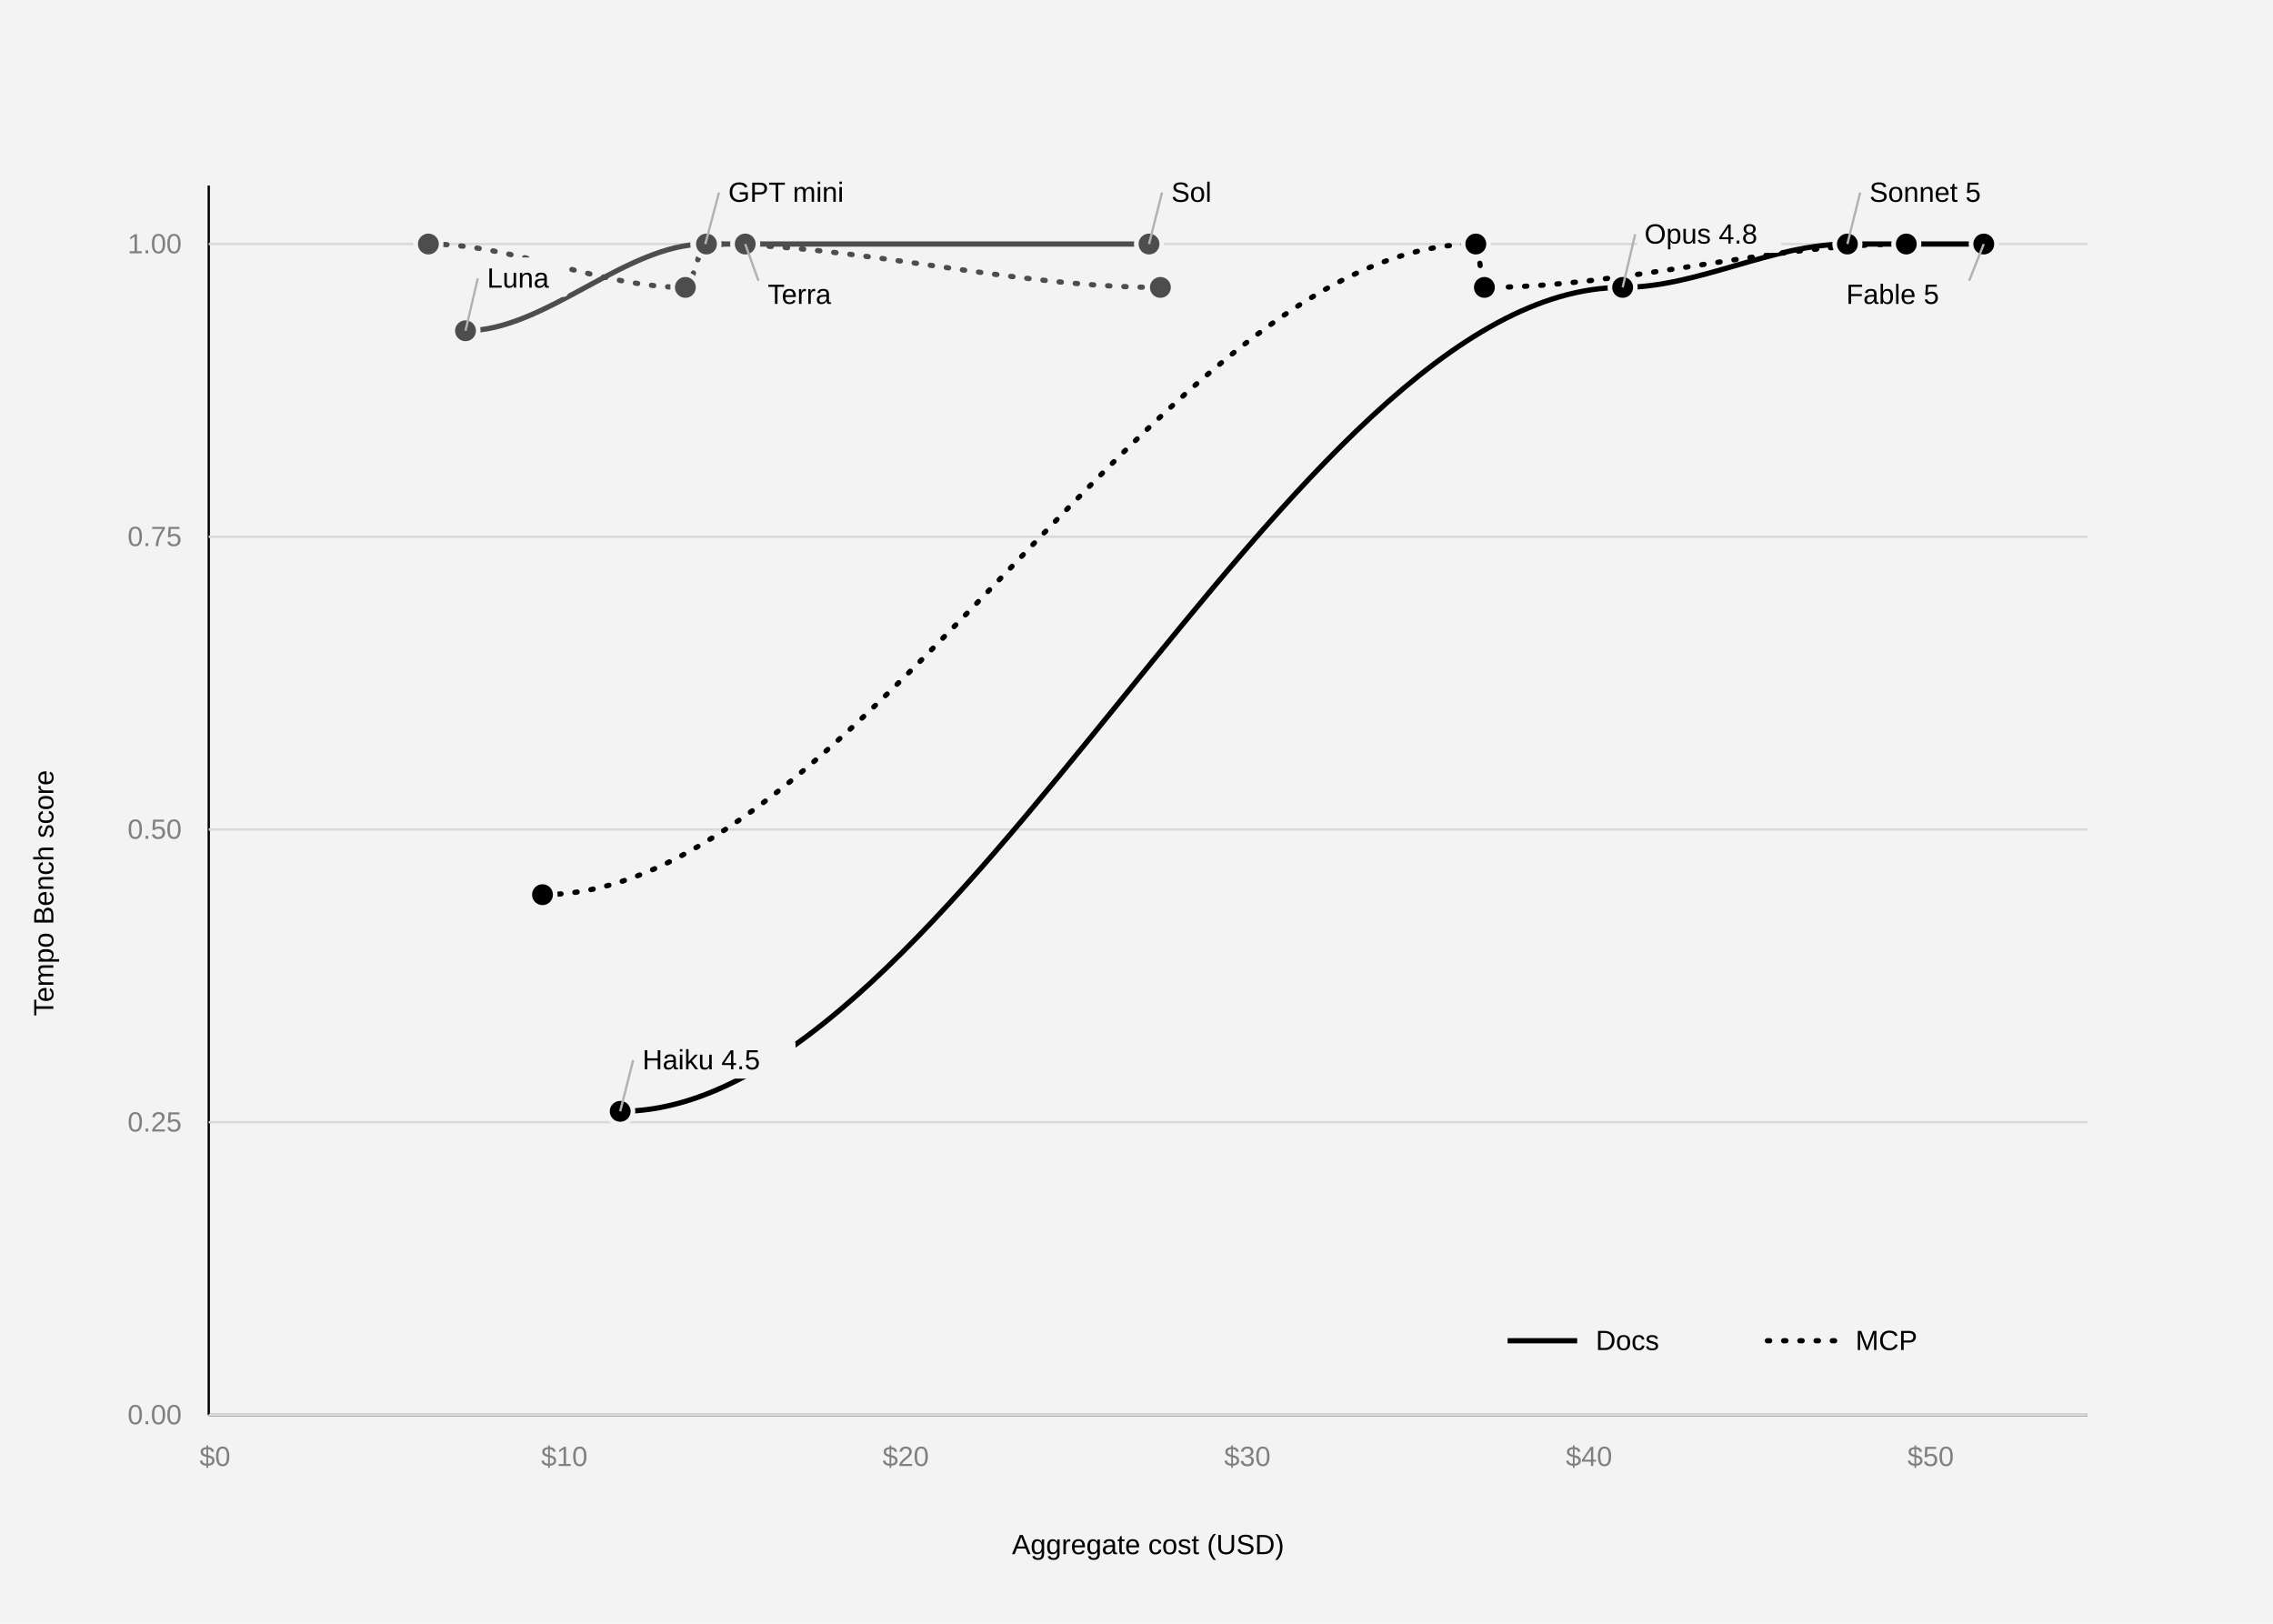
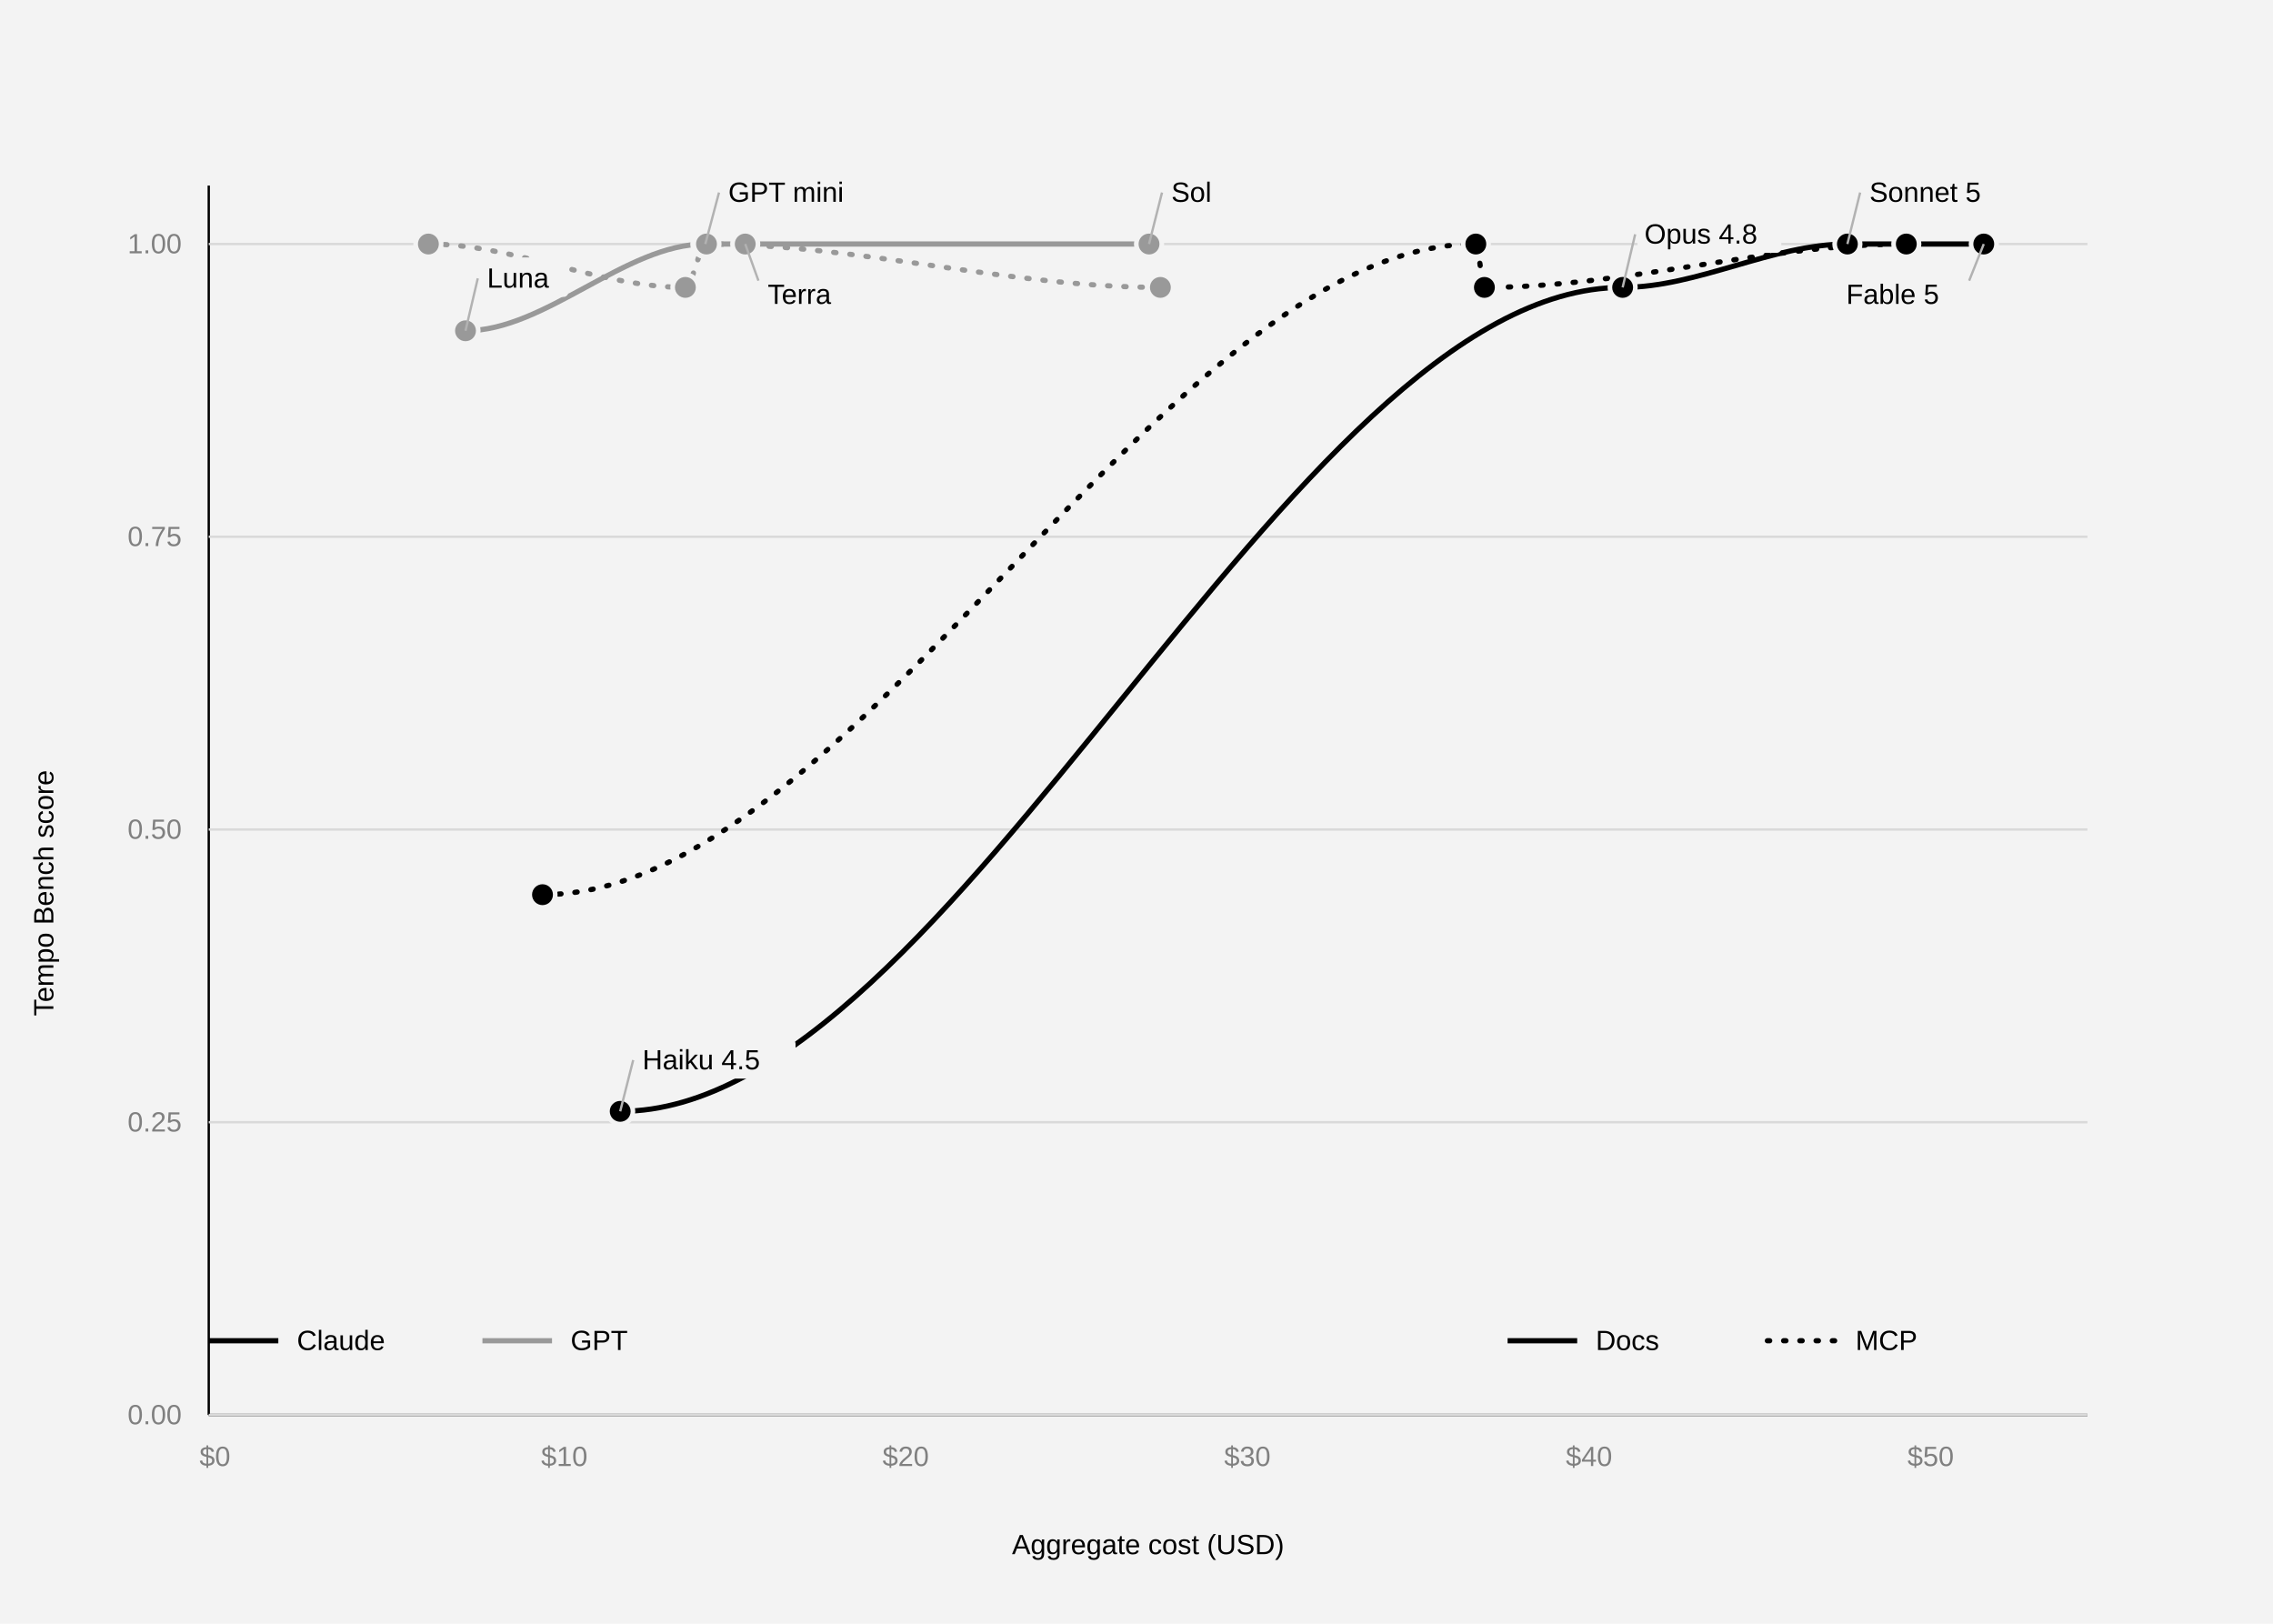
<svg xmlns="http://www.w3.org/2000/svg" width="980" height="700" viewBox="0 0 980 700" role="img" aria-labelledby="title desc">
  <style>
    .page { fill: #f3f3f3; } .ink { fill: #000; } .muted { fill: #808080; }
    .subtitle, .axis-label, .tick, .key { font: 400 12px 'Pilat', Arial, Helvetica, sans-serif; }
    .point-label { font: 400 12px 'Pilat', Arial, Helvetica, sans-serif; }
    .axis { stroke: #000; stroke-width: 1; } .grid { stroke: #d9d9d9; stroke-width: 1; }
    .leader { stroke: #b2b2b2; stroke-width: 1; } .claude { stroke: #000; fill: #000; }
    .label-background { fill: #f3f3f3; }
-     .gpt { stroke: #4d4d4d; fill: #4d4d4d; } .docs { fill: none; stroke-width: 2.25; }
+     .gpt { stroke: #999; fill: #999; } .docs { fill: none; stroke-width: 2.25; }
    .mcp { fill: none; stroke-width: 2.25; stroke-dasharray: 1 6; stroke-linecap: round; }
    .line-point { stroke: #f3f3f3; stroke-width: 2; } .dot { stroke-width: 2; }
  </style>
  <rect class="page" width="980" height="700" />
  <line x1="90" y1="610" x2="900" y2="610" class="axis" />
  <line x1="90" y1="80" x2="90" y2="610" class="axis" />
  <g class="grid">
    <line x1="90" y1="610" x2="900" y2="610" />
    <line x1="90" y1="483.8" x2="900" y2="483.8" />
    <line x1="90" y1="357.6" x2="900" y2="357.6" />
    <line x1="90" y1="231.4" x2="900" y2="231.4" />
    <line x1="90" y1="105.2" x2="900" y2="105.2" />
  </g>
  <g class="tick muted">
    <text x="55" y="614">0.00</text>
    <text x="55" y="487.8">0.25</text>
    <text x="55" y="361.6">0.50</text>
    <text x="55" y="235.4">0.75</text>
    <text x="55" y="109.2">1.00</text>
    <text x="86" y="632">$0</text>
    <text x="233.3" y="632">$10</text>
    <text x="380.5" y="632">$20</text>
    <text x="527.8" y="632">$30</text>
    <text x="675.1" y="632">$40</text>
    <text x="822.4" y="632">$50</text>
  </g>
  <text x="495" y="670" text-anchor="middle" class="axis-label ink">Aggregate cost (USD)</text>
  <text transform="translate(23 385) rotate(-90)" text-anchor="middle" class="axis-label ink">Tempo Bench score</text>
  <path d="M267.4 479.1 C411.5 479.1 555.6 123.9 699.6 123.9 C731.9 123.9 764.2 105.2 796.5 105.2 C816.1 105.2 835.7 105.2 855.3 105.2" class="claude docs" />
  <path d="M233.9 385.7 C368 385.7 502.2 105.2 636.3 105.2 C637.6 105.2 638.8 123.9 640 123.9 C700.6 123.9 761.3 105.2 821.9 105.2" class="claude mcp" />
  <path d="M200.7 142.6 C235.2 142.6 269.6 105.2 304.1 105.2 C309.8 105.2 315.6 105.2 321.3 105.2 C379.3 105.2 437.4 105.2 495.4 105.2" class="gpt docs" />
  <path d="M184.7 105.2 C221.6 105.2 258.5 123.9 295.5 123.9 C298.5 123.9 301.5 105.2 304.6 105.2 C369.8 105.2 435 123.9 500.3 123.9" class="gpt mcp" />
  <g class="claude line-point">
    <circle cx="855.3" cy="105.2" r="5.5" />
    <circle cx="267.4" cy="479.1" r="5.5" />
    <circle cx="699.6" cy="123.9" r="5.5" />
    <circle cx="796.5" cy="105.2" r="5.5" />
    <circle cx="821.9" cy="105.2" r="5.5" />
    <circle cx="233.9" cy="385.7" r="5.5" />
    <circle cx="640" cy="123.9" r="5.5" />
    <circle cx="636.3" cy="105.2" r="5.5" />
  </g>
  <g class="gpt line-point">
    <circle cx="304.1" cy="105.2" r="5.5" />
    <circle cx="200.7" cy="142.6" r="5.5" />
    <circle cx="495.4" cy="105.2" r="5.5" />
    <circle cx="321.3" cy="105.2" r="5.5" />
    <circle cx="295.5" cy="123.9" r="5.5" />
    <circle cx="184.7" cy="105.2" r="5.5" />
    <circle cx="500.3" cy="123.9" r="5.5" />
    <circle cx="304.6" cy="105.2" r="5.5" />
  </g>
  <g class="leader">
    <line x1="200.7" y1="142.6" x2="206" y2="120" />
    <line x1="267.4" y1="479.1" x2="273" y2="457" />
    <line x1="304.1" y1="105.2" x2="310" y2="83" />
    <line x1="321.3" y1="105.2" x2="327" y2="121" />
    <line x1="495.4" y1="105.2" x2="501" y2="83" />
    <line x1="699.6" y1="123.9" x2="705" y2="101" />
    <line x1="796.5" y1="105.2" x2="802" y2="83" />
    <line x1="855.3" y1="105.2" x2="849" y2="121" />
  </g>
  <g class="label-background">
    <rect x="207" y="111" width="38" height="17" rx="2" />
    <rect x="274" y="448" width="69" height="17" rx="2" />
    <rect x="311" y="74" width="62" height="17" rx="2" />
    <rect x="328" y="118" width="41" height="17" rx="2" />
    <rect x="502" y="74" width="38" height="17" rx="2" />
    <rect x="706" y="92" width="62" height="17" rx="2" />
    <rect x="803" y="74" width="62" height="17" rx="2" />
    <rect x="793" y="118" width="55" height="17" rx="2" />
  </g>
  <g class="point-label ink">
    <text x="210" y="124">Luna</text>
    <text x="277" y="461">Haiku 4.5</text>
    <text x="314" y="87">GPT mini</text>
    <text x="331" y="131">Terra</text>
    <text x="505" y="87">Sol</text>
    <text x="709" y="105">Opus 4.8</text>
    <text x="806" y="87">Sonnet 5</text>
    <text x="796" y="131">Fable 5</text>
  </g>
  <g class="key">
+     <line x1="90" y1="578" x2="120" y2="578" stroke="#000" stroke-width="2.25" />
+     <text x="128" y="582" class="ink">Claude</text>
+     <line x1="208" y1="578" x2="238" y2="578" stroke="#999" stroke-width="2.25" />
+     <text x="246" y="582" class="ink">GPT</text>
    <line x1="650" y1="578" x2="680" y2="578" class="axis docs" />
    <text x="688" y="582" class="ink">Docs</text>
    <line x1="762" y1="578" x2="792" y2="578" class="axis mcp" />
    <text x="800" y="582" class="ink">MCP</text>
  </g>
</svg>
